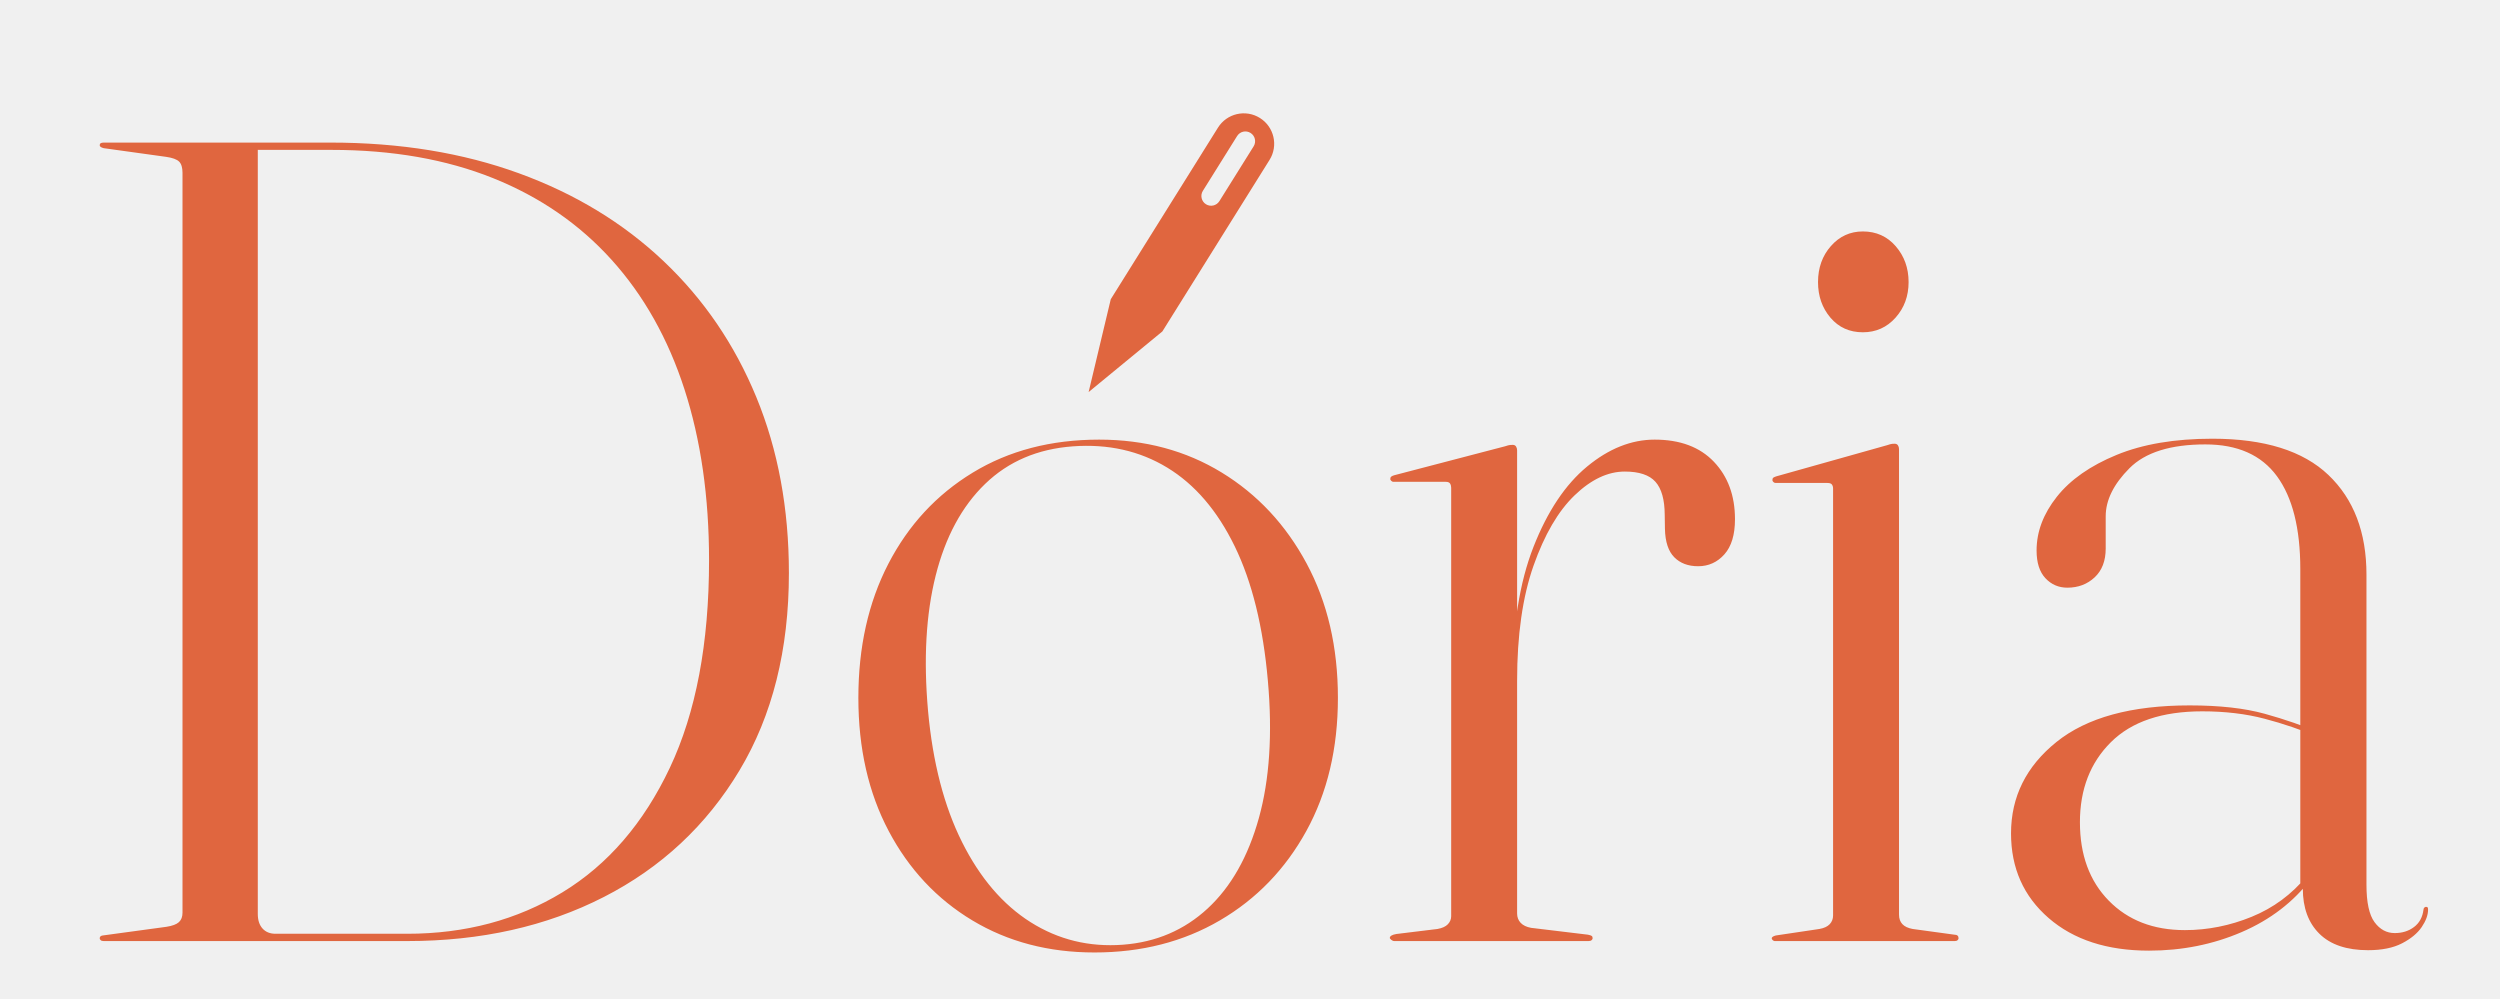
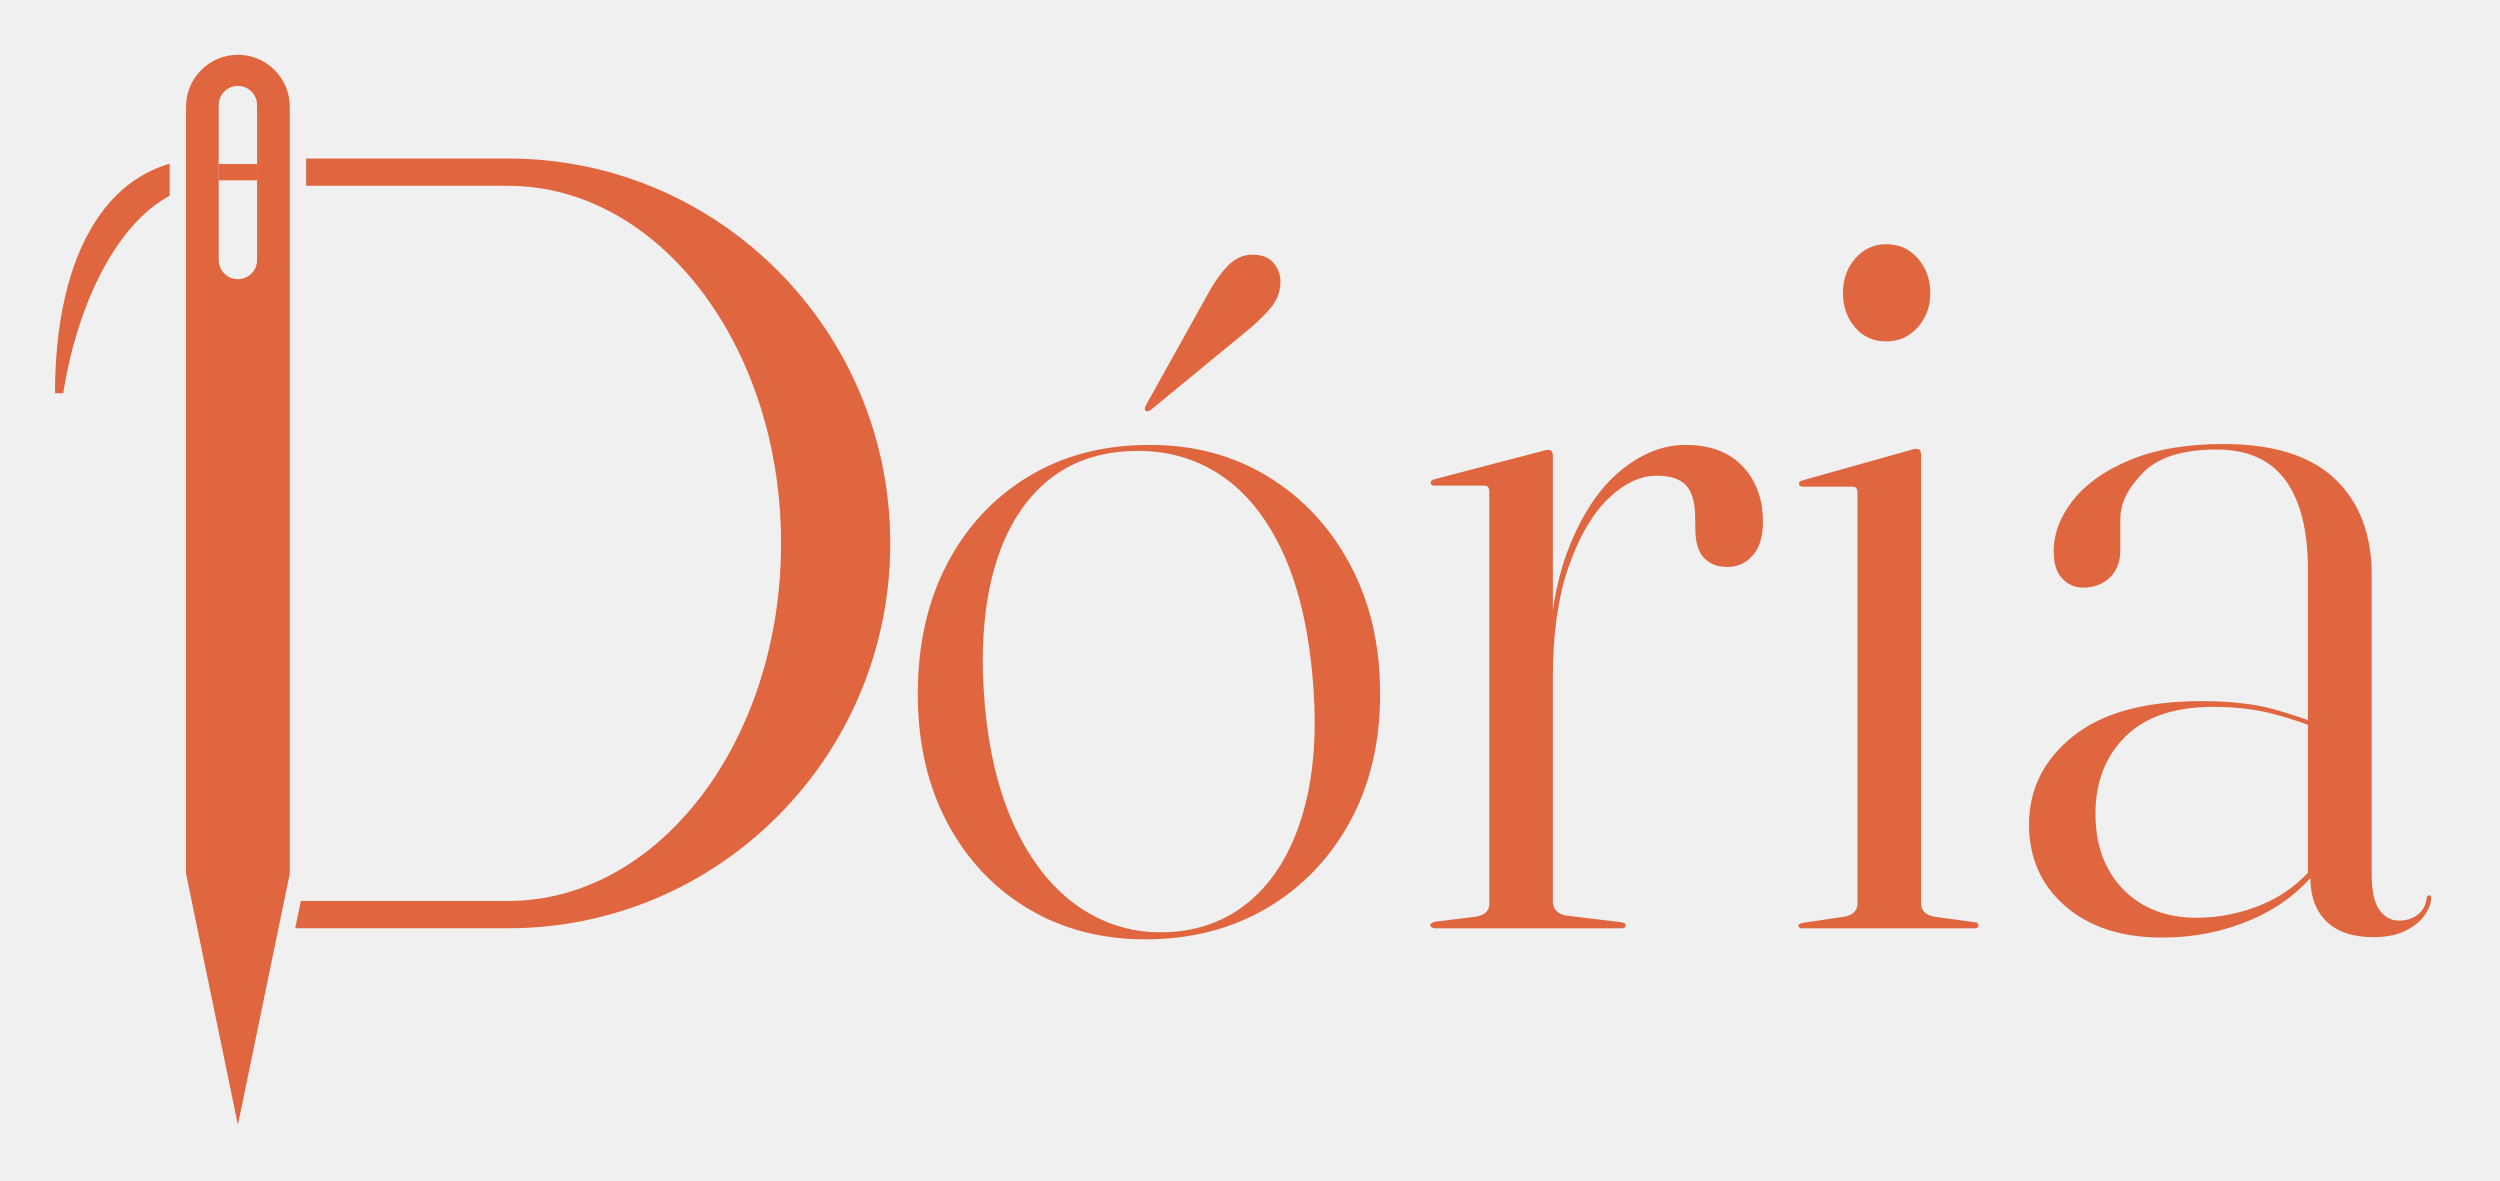
- <svg xmlns="http://www.w3.org/2000/svg" viewBox="-6.0 21.0 263.0 105.0">
+ <svg xmlns="http://www.w3.org/2000/svg" viewBox="-6.0 18.7 272.8 128.8">
  <g fill="#E0663F">
-     <path d="M4.488 119.712Q4.488 119.424 4.896 119.4L11.508 118.5Q12.444 118.356 12.822 118.008Q13.2 117.66 13.2 117.012V39.192Q13.2 38.352 12.84 37.998Q12.48 37.644 11.472 37.5L4.908 36.588Q4.488 36.48 4.488 36.276Q4.488 36.132 4.596 36.066Q4.704 36.0 4.908 36.0H28.776Q39.72 36.0 48.588 39.228Q57.456 42.456 63.804 48.468Q70.152 54.48 73.572 62.796Q76.992 71.112 76.992 81.288Q76.992 93.384 71.79 102.054Q66.588 110.724 57.528 115.362Q48.468 120.0 36.84 120.0H4.908Q4.692 120.0 4.59 119.904Q4.488 119.808 4.488 119.712ZM36.84 119.232Q46.008 119.232 53.172 114.87Q60.336 110.508 64.464 101.778Q68.592 93.048 68.592 79.944Q68.592 69.948 66.006 61.956Q63.42 53.964 58.344 48.336Q53.268 42.708 45.864 39.738Q38.46 36.768 28.872 36.768H21.12V117.144Q21.12 118.128 21.618 118.68Q22.116 119.232 22.992 119.232ZM109.62 67.248Q116.856 67.248 122.514 70.704Q128.172 74.16 131.46 80.286Q134.748 86.412 134.748 94.416Q134.748 102.384 131.43 108.414Q128.112 114.444 122.34 117.822Q116.568 121.2 109.14 121.2Q101.904 121.2 96.294 117.828Q90.684 114.456 87.492 108.426Q84.3 102.396 84.3 94.416Q84.3 86.4 87.462 80.298Q90.624 74.196 96.33 70.722Q102.036 67.248 109.62 67.248ZM112.128 120.384Q117.36 119.988 121.05 116.568Q124.74 113.148 126.432 107.064Q128.124 100.98 127.38 92.616Q126.636 84.108 123.894 78.474Q121.152 72.84 116.796 70.194Q112.44 67.548 106.86 67.956Q101.304 68.364 97.638 71.904Q93.972 75.444 92.436 81.54Q90.9 87.636 91.632 95.808Q92.376 103.932 95.208 109.59Q98.04 115.248 102.42 118.014Q106.8 120.78 112.128 120.384ZM153.12 92.496Q153.12 84.144 155.322 78.534Q157.524 72.924 160.956 70.086Q164.388 67.248 168.072 67.248Q172.08 67.248 174.3 69.576Q176.52 71.904 176.52 75.624Q176.52 78.072 175.404 79.32Q174.288 80.568 172.644 80.568Q171.072 80.568 170.136 79.626Q169.2 78.684 169.152 76.656L169.128 75.144Q169.116 72.768 168.156 71.688Q167.196 70.608 164.928 70.608Q162.252 70.608 159.654 73.104Q157.056 75.6 155.328 80.508Q153.6 85.416 153.6 92.616ZM153.6 68.376V89.736V117.096Q153.6 117.684 153.972 118.08Q154.344 118.476 155.064 118.608L161.04 119.328Q161.352 119.388 161.448 119.46Q161.544 119.532 161.544 119.712Q161.544 119.808 161.436 119.904Q161.328 120.0 161.112 120.0H140.688Q140.52 120.0 140.364 119.874Q140.208 119.748 140.208 119.664Q140.208 119.532 140.376 119.424Q140.544 119.316 140.904 119.256L145.224 118.728Q145.968 118.596 146.316 118.23Q146.664 117.864 146.664 117.384V72.312Q146.664 72.06 146.55 71.874Q146.436 71.688 146.088 71.688H140.568Q140.472 71.688 140.364 71.586Q140.256 71.484 140.256 71.4Q140.256 71.22 140.364 71.136Q140.472 71.052 140.688 70.992L152.352 67.944Q152.7 67.824 152.862 67.812Q153.024 67.8 153.144 67.8Q153.384 67.8 153.492 67.98Q153.6 68.16 153.6 68.376ZM193.776 68.232V117.216Q193.776 117.84 194.13 118.218Q194.484 118.596 195.216 118.728L199.512 119.316Q199.836 119.328 199.938 119.43Q200.04 119.532 200.04 119.712Q200.04 119.808 199.938 119.904Q199.836 120.0 199.632 120.0H180.696Q180.6 120.0 180.492 119.904Q180.384 119.808 180.384 119.712Q180.384 119.628 180.486 119.55Q180.588 119.472 180.816 119.412L185.4 118.728Q186.144 118.596 186.492 118.218Q186.84 117.84 186.84 117.312V72.384Q186.84 72.144 186.72 71.976Q186.6 71.808 186.252 71.808H180.792Q180.66 71.808 180.558 71.706Q180.456 71.604 180.456 71.508Q180.456 71.316 180.564 71.244Q180.672 71.172 180.864 71.112L192.516 67.836Q192.9 67.704 193.05 67.692Q193.2 67.68 193.32 67.68Q193.548 67.68 193.662 67.848Q193.776 68.016 193.776 68.232ZM189.972 55.956Q187.872 55.956 186.564 54.42Q185.256 52.884 185.256 50.676Q185.256 48.42 186.612 46.884Q187.968 45.348 189.972 45.348Q192.084 45.348 193.434 46.908Q194.784 48.468 194.784 50.676Q194.784 52.884 193.41 54.42Q192.036 55.956 189.972 55.956ZM236.256 114.468V114.204L235.992 114.408V80.88Q235.992 74.448 233.538 71.1Q231.084 67.752 226.008 67.752Q220.512 67.752 218.016 70.26Q215.52 72.768 215.52 75.312V78.696Q215.52 80.652 214.356 81.738Q213.192 82.824 211.488 82.824Q210.108 82.824 209.178 81.828Q208.248 80.832 208.248 78.912Q208.248 75.948 210.384 73.254Q212.52 70.56 216.666 68.856Q220.812 67.152 226.74 67.152Q234.948 67.152 238.95 70.968Q242.952 74.784 242.952 81.456V114.072Q242.952 116.856 243.798 118.008Q244.644 119.16 245.928 119.16Q247.116 119.16 247.962 118.518Q248.808 117.876 248.952 116.688Q248.964 116.532 249.054 116.466Q249.144 116.4 249.216 116.4Q249.348 116.4 249.39 116.466Q249.432 116.532 249.432 116.688Q249.432 117.54 248.766 118.524Q248.1 119.508 246.702 120.234Q245.304 120.96 243.12 120.96Q239.76 120.96 238.008 119.238Q236.256 117.516 236.256 114.468ZM205.56 108.672Q205.56 102.9 210.342 99.054Q215.124 95.208 224.352 95.208Q229.068 95.208 232.254 96.09Q235.44 96.972 238.152 98.136L237.84 98.52Q235.2 97.392 232.236 96.612Q229.272 95.832 225.672 95.832Q219.336 95.832 216.072 99.072Q212.808 102.312 212.808 107.496Q212.808 112.656 215.844 115.752Q218.88 118.848 223.848 118.848Q227.436 118.848 230.868 117.45Q234.3 116.052 236.676 113.16L237.132 113.448Q234.348 117.108 229.818 119.058Q225.288 121.008 220.08 121.008Q213.468 121.008 209.514 117.576Q205.56 114.144 205.56 108.672Z" />
-     <path fill-rule="evenodd" d="M-3.2,3.2 A3.2,3.2 0 0 1 3.2,3.2 V24.48 L0,34.0 L-3.2,24.48 Z M-1.024,2.88 A1.024,1.024 0 0 1 1.024,2.88 V9.68 A1.024,1.024 0 0 1 -1.024,9.68 Z" transform="translate(126.54,33.41) rotate(32)" />
+     <g transform="translate(14.30,24.68) scale(0.5957)">
+       <defs>
+         <mask id="w8" maskUnits="userSpaceOnUse" x="-40" y="-20" width="260" height="240">
+           <rect x="-40" y="-20" width="260" height="240" fill="#fff" />
+           <path d="M0,9.5 A9.5,9.5 0 0 1 19,9.5 V150 L9.5,196 L0,150 Z" fill="#000" stroke="#000" stroke-width="6" stroke-linejoin="round" />
+         </mask>
+         <clipPath id="w8c">
+           <path d="M5.985,9.215 A3.515,3.515 0 0 1 13.015,9.215 V37.585 A3.515,3.515 0 0 1 5.985,37.585 Z" />
+         </clipPath>
+       </defs>
+       <path d="M-24,62 C-24,36 -14,19 4,19 H59 A70,70.5 0 0 1 59,160 H17 V155 H59 A50,65.5 0 0 0 59,24 H4 C-8,24 -19,40 -22.5,62 Z" fill="#E0663F" mask="url(#w8)" />
+       <path d="M0,9.5 A9.5,9.5 0 0 1 19,9.5 V150 L9.5,196 L0,150 Z M5.985,9.215 A3.515,3.515 0 0 1 13.015,9.215 V37.585 A3.515,3.515 0 0 1 5.985,37.585 Z" fill="#E0663F" fill-rule="evenodd" />
+       <rect x="5.985" y="20.0" width="7.03" height="3.0" fill="#E0663F" clip-path="url(#w8c)" />
+     </g>
+     <path d="M119.469 67.248Q126.705 67.248 132.363 70.704Q138.021 74.16 141.309 80.286Q144.597 86.412 144.597 94.416Q144.597 102.384 141.279 108.414Q137.961 114.444 132.189 117.822Q126.417 121.2 118.989 121.2Q111.753 121.2 106.143 117.828Q100.533 114.456 97.341 108.426Q94.149 102.396 94.149 94.416Q94.149 86.4 97.311 80.298Q100.473 74.196 106.179 70.722Q111.885 67.248 119.469 67.248ZM121.977 120.384Q127.209 119.988 130.899 116.568Q134.589 113.148 136.281 107.064Q137.973 100.98 137.229 92.616Q136.485 84.108 133.743 78.474Q131.001 72.84 126.645 70.194Q122.289 67.548 116.709 67.956Q111.153 68.364 107.487 71.904Q103.821 75.444 102.285 81.54Q100.749 87.636 101.481 95.808Q102.225 103.932 105.057 109.59Q107.889 115.248 112.269 118.014Q116.649 120.78 121.977 120.384ZM125.421 51.468Q126.669 49.092 127.893 47.79Q129.117 46.488 130.653 46.488Q132.213 46.488 132.969 47.4Q133.725 48.312 133.725 49.416Q133.725 51.024 132.639 52.32Q131.553 53.616 129.921 54.924L119.601 63.408Q119.469 63.516 119.283 63.564Q119.097 63.612 118.977 63.492Q118.893 63.36 118.929 63.21Q118.965 63.06 119.073 62.868ZM162.969 92.496Q162.969 84.144 165.171 78.534Q167.373 72.924 170.805 70.086Q174.237 67.248 177.921 67.248Q181.929 67.248 184.149 69.576Q186.369 71.904 186.369 75.624Q186.369 78.072 185.253 79.32Q184.137 80.568 182.493 80.568Q180.921 80.568 179.985 79.626Q179.049 78.684 179.001 76.656L178.977 75.144Q178.965 72.768 178.005 71.688Q177.045 70.608 174.777 70.608Q172.101 70.608 169.503 73.104Q166.905 75.6 165.177 80.508Q163.449 85.416 163.449 92.616ZM163.449 68.376V89.736V117.096Q163.449 117.684 163.821 118.08Q164.193 118.476 164.913 118.608L170.889 119.328Q171.201 119.388 171.297 119.46Q171.393 119.532 171.393 119.712Q171.393 119.808 171.285 119.904Q171.177 120.0 170.961 120.0H150.537Q150.369 120.0 150.213 119.874Q150.057 119.748 150.057 119.664Q150.057 119.532 150.225 119.424Q150.393 119.316 150.753 119.256L155.073 118.728Q155.817 118.596 156.165 118.23Q156.513 117.864 156.513 117.384V72.312Q156.513 72.06 156.399 71.874Q156.285 71.688 155.937 71.688H150.417Q150.321 71.688 150.213 71.586Q150.105 71.484 150.105 71.4Q150.105 71.22 150.213 71.136Q150.321 71.052 150.537 70.992L162.201 67.944Q162.549 67.824 162.711 67.812Q162.873 67.8 162.993 67.8Q163.233 67.8 163.341 67.98Q163.449 68.16 163.449 68.376ZM203.625 68.232V117.216Q203.625 117.84 203.979 118.218Q204.333 118.596 205.065 118.728L209.361 119.316Q209.685 119.328 209.787 119.43Q209.889 119.532 209.889 119.712Q209.889 119.808 209.787 119.904Q209.685 120.0 209.481 120.0H190.545Q190.449 120.0 190.341 119.904Q190.233 119.808 190.233 119.712Q190.233 119.628 190.335 119.55Q190.437 119.472 190.665 119.412L195.249 118.728Q195.993 118.596 196.341 118.218Q196.689 117.84 196.689 117.312V72.384Q196.689 72.144 196.569 71.976Q196.449 71.808 196.101 71.808H190.641Q190.509 71.808 190.407 71.706Q190.305 71.604 190.305 71.508Q190.305 71.316 190.413 71.244Q190.521 71.172 190.713 71.112L202.365 67.836Q202.749 67.704 202.899 67.692Q203.049 67.68 203.169 67.68Q203.397 67.68 203.511 67.848Q203.625 68.016 203.625 68.232ZM199.821 55.956Q197.721 55.956 196.413 54.42Q195.105 52.884 195.105 50.676Q195.105 48.42 196.461 46.884Q197.817 45.348 199.821 45.348Q201.933 45.348 203.283 46.908Q204.633 48.468 204.633 50.676Q204.633 52.884 203.259 54.42Q201.885 55.956 199.821 55.956ZM246.105 114.468V114.204L245.841 114.408V80.88Q245.841 74.448 243.387 71.1Q240.933 67.752 235.857 67.752Q230.361 67.752 227.865 70.26Q225.369 72.768 225.369 75.312V78.696Q225.369 80.652 224.205 81.738Q223.041 82.824 221.337 82.824Q219.957 82.824 219.027 81.828Q218.097 80.832 218.097 78.912Q218.097 75.948 220.233 73.254Q222.369 70.56 226.515 68.856Q230.661 67.152 236.589 67.152Q244.797 67.152 248.799 70.968Q252.801 74.784 252.801 81.456V114.072Q252.801 116.856 253.647 118.008Q254.493 119.16 255.777 119.16Q256.965 119.16 257.811 118.518Q258.657 117.876 258.801 116.688Q258.813 116.532 258.903 116.466Q258.993 116.4 259.065 116.4Q259.197 116.4 259.239 116.466Q259.281 116.532 259.281 116.688Q259.281 117.54 258.615 118.524Q257.949 119.508 256.551 120.234Q255.153 120.96 252.969 120.96Q249.609 120.96 247.857 119.238Q246.105 117.516 246.105 114.468ZM215.409 108.672Q215.409 102.9 220.191 99.054Q224.973 95.208 234.201 95.208Q238.917 95.208 242.103 96.09Q245.289 96.972 248.001 98.136L247.689 98.52Q245.049 97.392 242.085 96.612Q239.121 95.832 235.521 95.832Q229.185 95.832 225.921 99.072Q222.657 102.312 222.657 107.496Q222.657 112.656 225.693 115.752Q228.729 118.848 233.697 118.848Q237.285 118.848 240.717 117.45Q244.149 116.052 246.525 113.16L246.981 113.448Q244.197 117.108 239.667 119.058Q235.137 121.008 229.929 121.008Q223.317 121.008 219.363 117.576Q215.409 114.144 215.409 108.672Z" />
  </g>
</svg>
